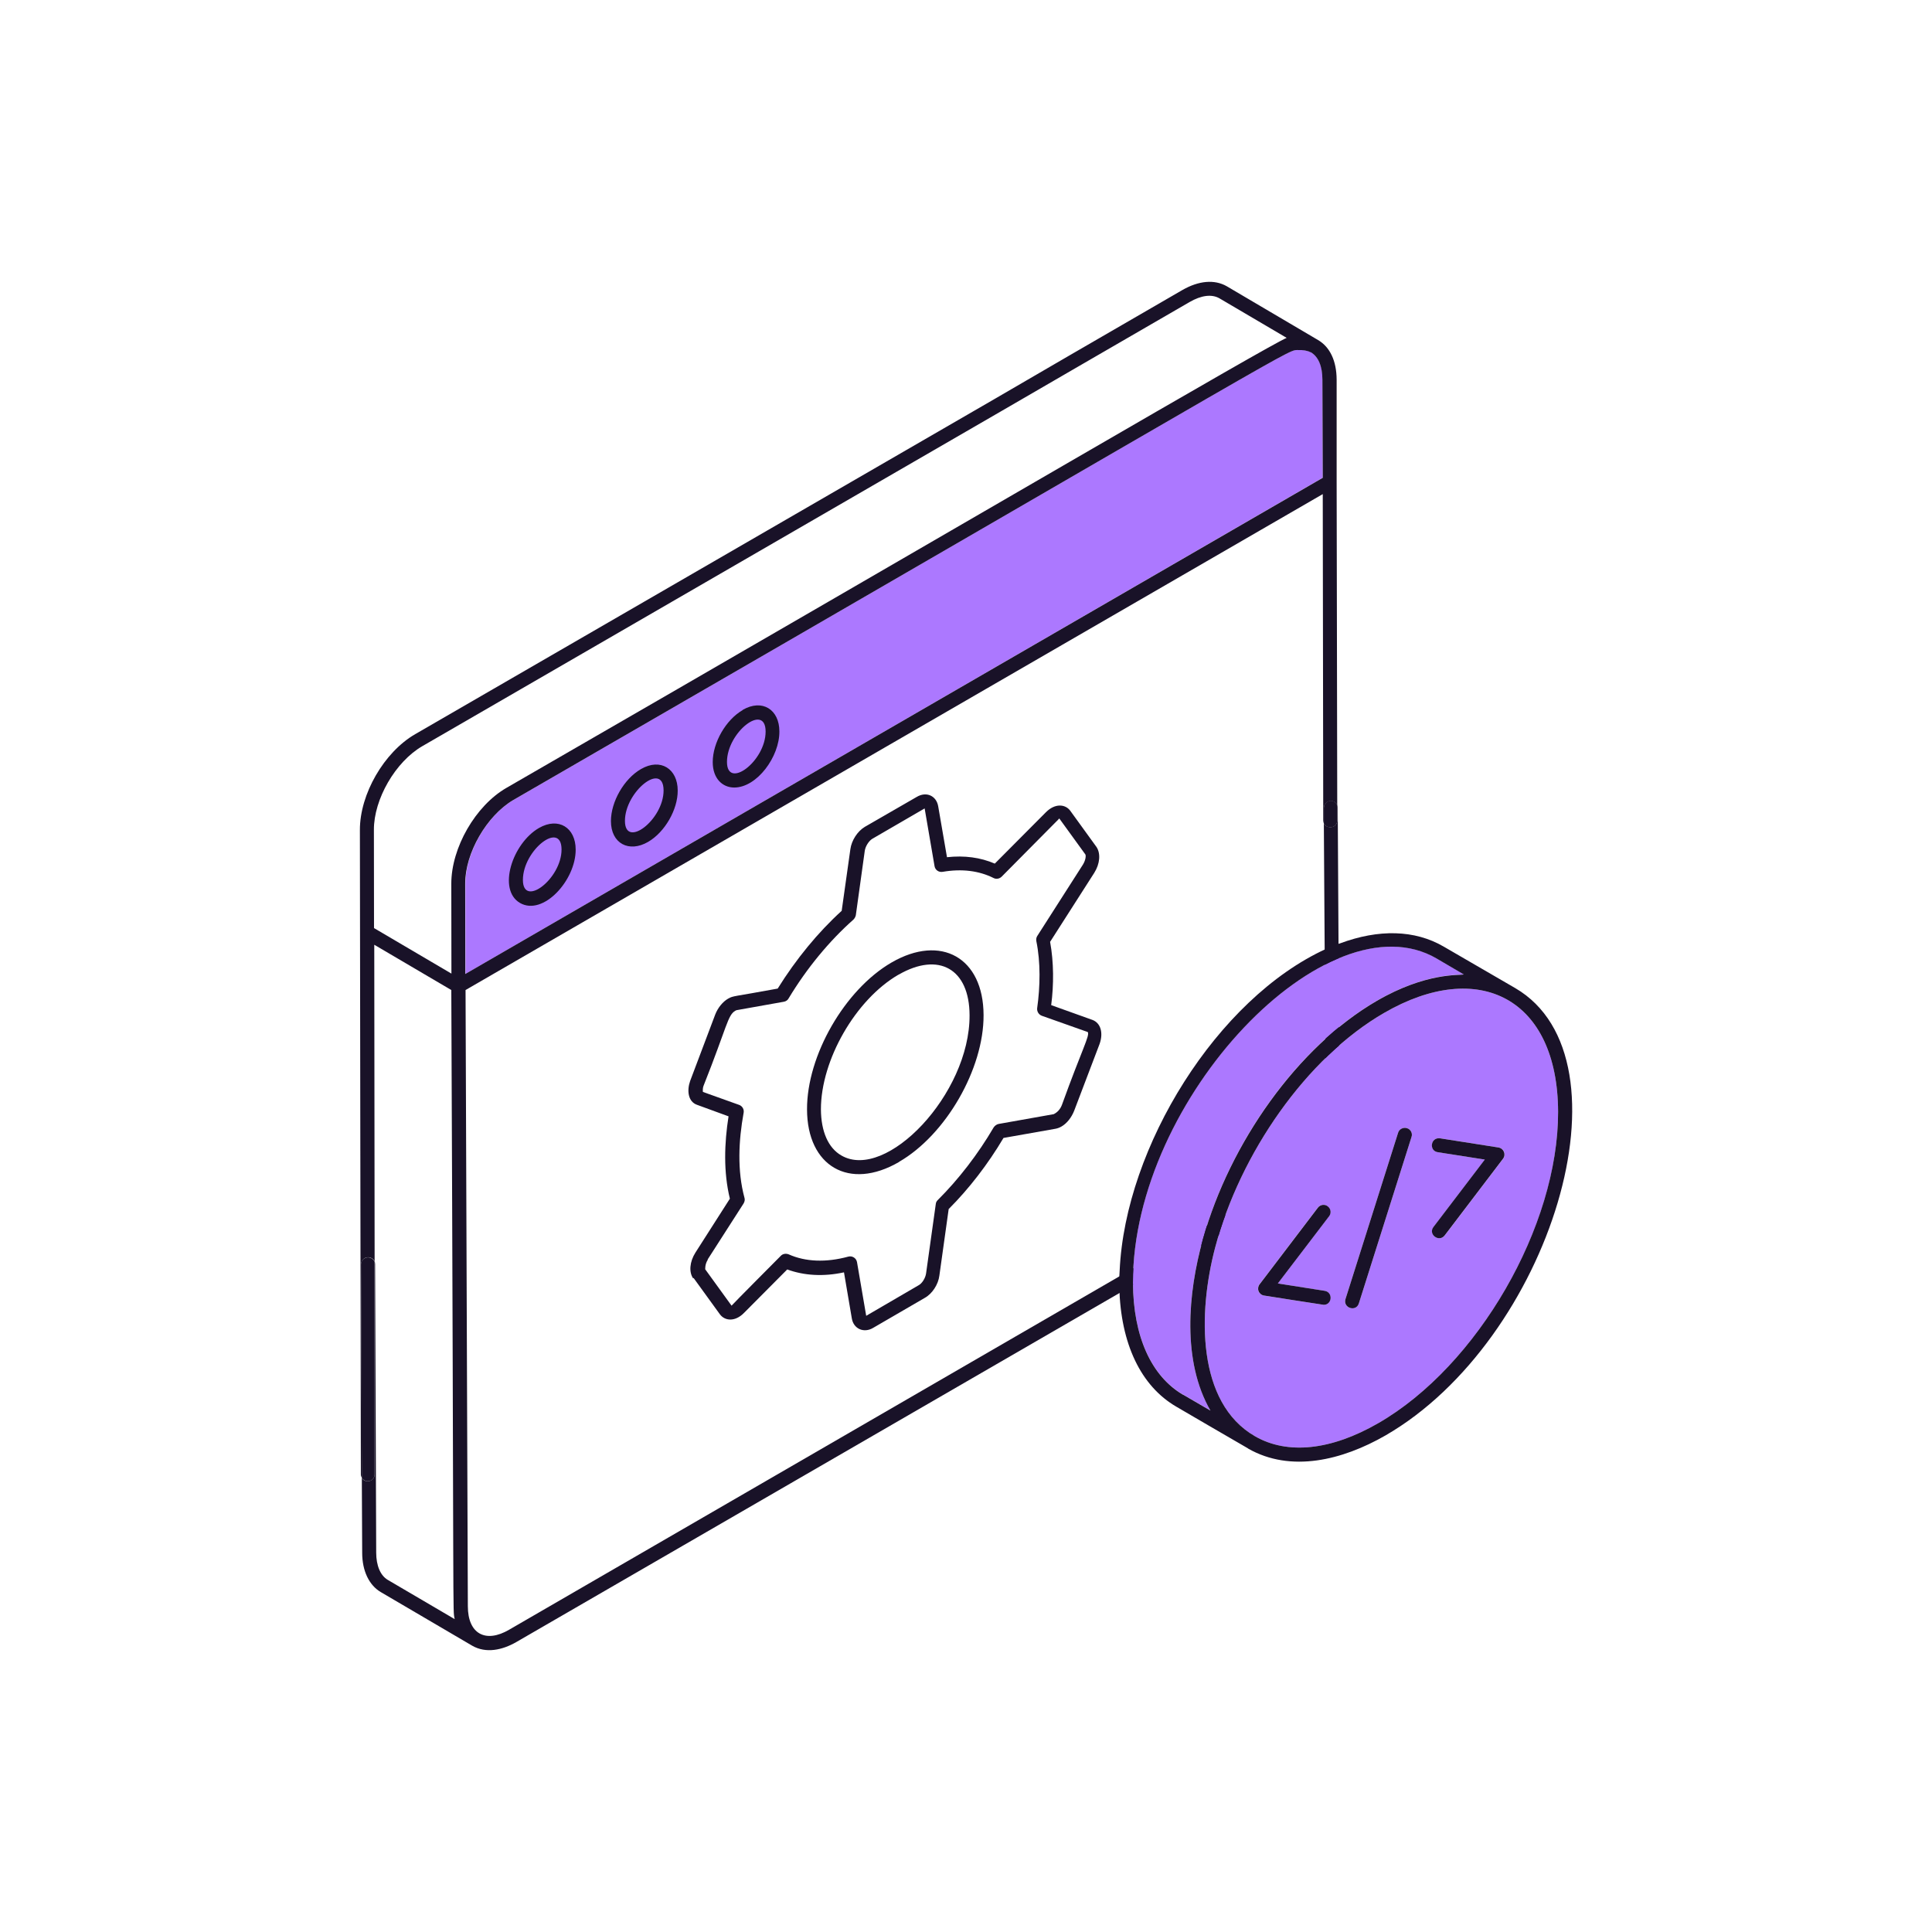
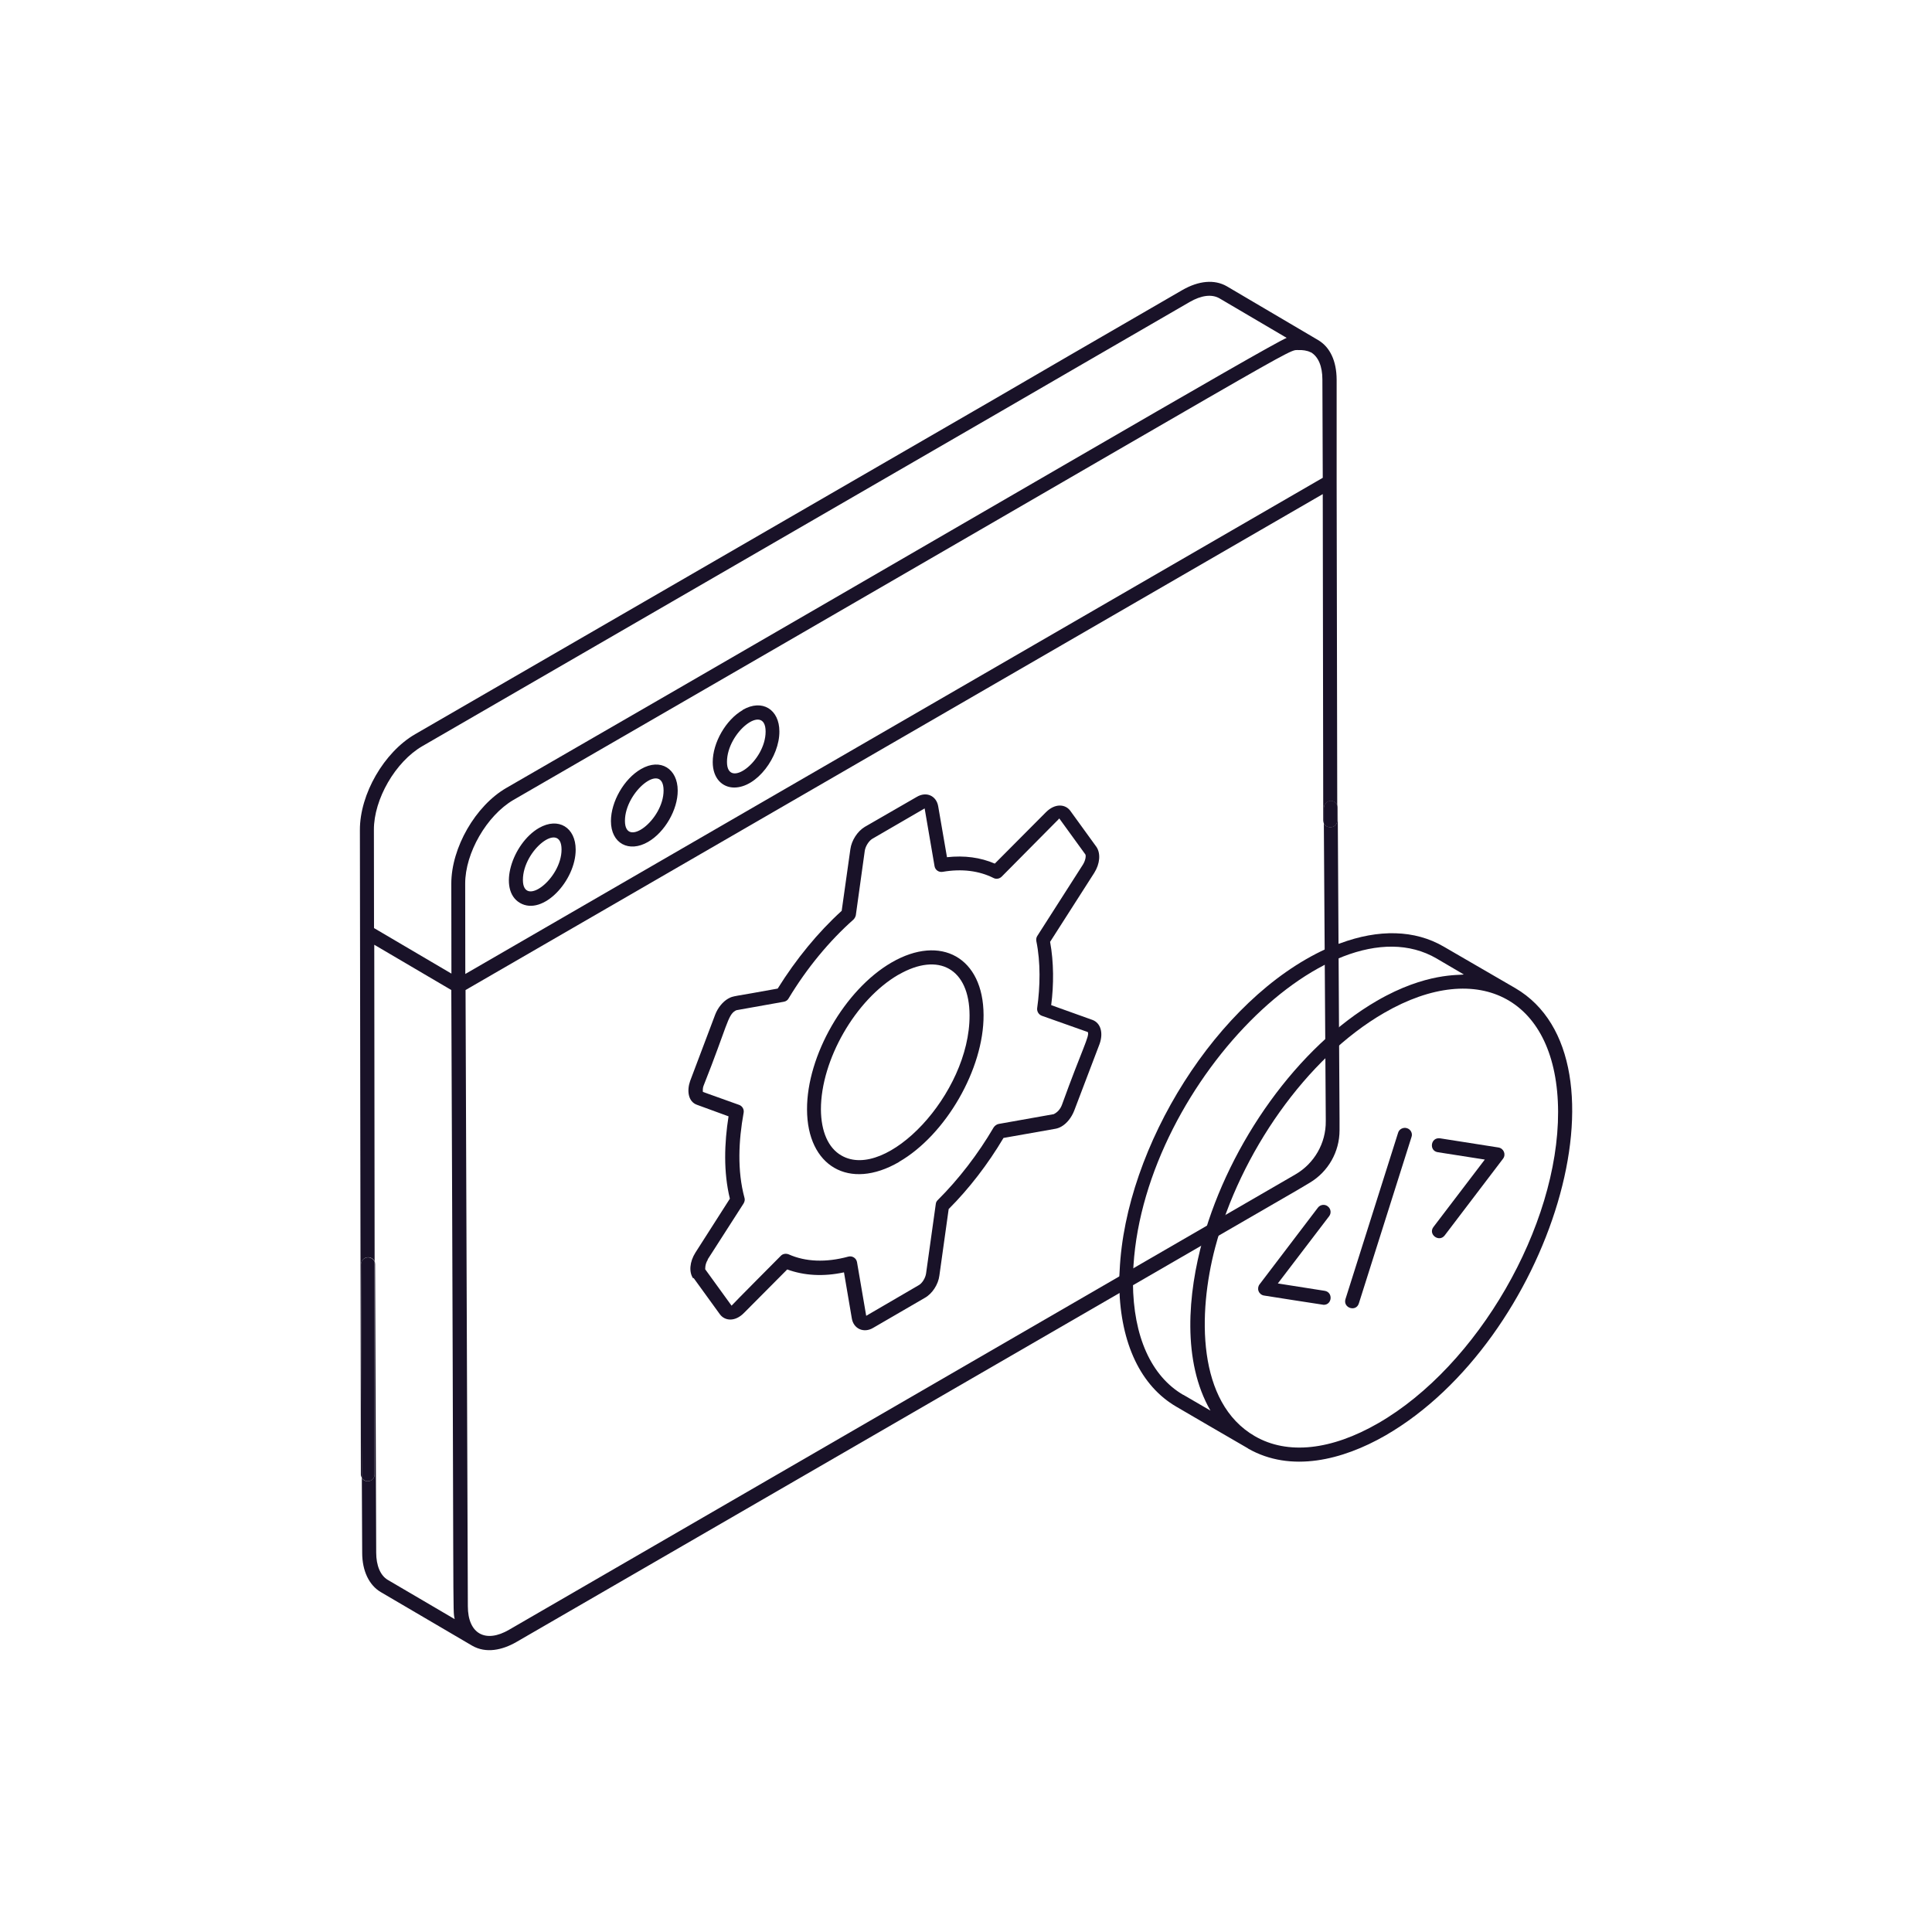
<svg xmlns="http://www.w3.org/2000/svg" width="160" height="160" fill="none" viewBox="0 0 160 160">
-   <path fill="#AC78FF" d="m109.515 31.42.03 8.14-70.99 41.09c0-4.16-.01-7.47-.01-7.47-.01-2.55 1.78-5.65 3.99-6.94 67.72-39.14 63.91-37.19 65.05-37.26.26-.01.68.03.95.18h.03c.62.37.96 1.17.96 2.26h-.01Z" />
+   <path class="accent" d="m109.515 31.42.03 8.14-70.99 41.09c0-4.16-.01-7.47-.01-7.47-.01-2.55 1.78-5.65 3.99-6.94 67.72-39.14 63.91-37.19 65.05-37.26.26-.01.68.03.95.18h.03c.62.37.96 1.17.96 2.26h-.01Z" />
  <path fill="#191228" d="M110.935 93.61c0 1.78-.94 3.43-2.47 4.34l-1.06.63-64.65 37.41c-1.15.66-2.5.96-3.65.3-1.99-1.17-5.6-3.28-7.57-4.44-.97-.57-1.54-1.76-1.54-3.25l-.03-6.21c.09.18.28.28.49.28.32 0 .58-.26.58-.58v-17.62c.01.07.03.15.03.23l.09 23.88c0 1.08.35 1.9.96 2.26l5.54 3.25c-.18-.95-.05 1.95-.28-52.1l-6.38-3.75.03 26.23a.6.6 0 0 0-.54-.35c-.32 0-.58.27-.58.58l.07 17.68a.446.446 0 0 1-.09-.3c-.01-1.06-.08-52.25-.08-53.34-.01-2.97 2-6.45 4.58-7.94l47.95-27.74 6.19-3.6 9.41-5.45c1.35-.77 2.64-.88 3.65-.31 0 0 7.34 4.32 7.57 4.46.99.58 1.53 1.73 1.54 3.27v8.47l.05 26.78c-.09-.2-.3-.35-.53-.35-.32 0-.58.27-.58.6v1.27s-.05-.16-.05-.26l-.04-27.02-70.99 41.07.19 51.03c0 2.29 1.47 3.09 3.43 1.94l65.09-37.69c1.58-.91 2.55-2.6 2.53-4.42v-.18l-.16-24.48c.24.49 1.11.41 1.11-.27v-1.26c.03.07.04.15.04.23l.15 25.75v.97Zm-1.39-54.04-.03-8.14c0-1.1-.34-1.9-.96-2.26h-.03c-.27-.15-.69-.19-.95-.18-1.14.07 2.68-1.88-65.06 37.26-2.2 1.29-4 4.39-3.99 6.94 0 0 .01 3.31.01 7.47l71.01-41.09Zm-2.99-11.59-5.56-3.27c-.64-.37-1.51-.26-2.49.31l-9.41 5.45-6.19 3.59-47.94 27.74c-2.22 1.29-4.01 4.39-4 6.92 0 0 .01 7.1.01 8.14l6.41 3.77c-.01-6.76-.01-5.61-.01-7.45 0-2.97 2-6.46 4.58-7.94 39.96-23.06 62.8-36.47 64.6-37.26Z" />
  <path fill="#191228" d="M110.745 66.67v1.26c0 .68-.87.76-1.11.27v-1.29c0-.33.26-.6.58-.6.23 0 .43.15.53.35v.01Zm-79.72 37.8v17.62c.01.33-.24.58-.57.58-.2 0-.39-.11-.49-.28l-.07-17.68c0-.31.26-.58.58-.58a.6.6 0 0 1 .54.35l.01-.01Zm13.61-35.9c-2.2 1.27-3.46 5.11-1.57 6.21 1.91 1.1 4.62-1.87 4.61-4.42 0-1.82-1.42-2.72-3.04-1.79Zm-1.33 4.3c0-2.47 3.19-4.95 3.2-2.52 0 2.44-3.2 4.86-3.2 2.52Zm9.78-9.18c-1.41.81-2.49 2.71-2.49 4.31 0 1.86 1.5 2.64 3.08 1.72 1.38-.8 2.46-2.67 2.45-4.25 0-1.8-1.42-2.72-3.04-1.78Zm-1.33 4.29c0-2.43 3.19-4.97 3.2-2.52 0 2.44-3.2 4.86-3.2 2.52Zm9.76-9.18c-1.41.81-2.49 2.71-2.49 4.31 0 1.38.82 2.11 1.78 2.11 1.89 0 3.76-2.56 3.74-4.65 0-1.8-1.41-2.72-3.04-1.78l.01.01Zm-1.31 4.3c0-2.47 3.19-4.93 3.2-2.52 0 2.48-3.2 4.84-3.2 2.52Zm-2.77 42.73 2.18 3.01c.41.56 1.26.65 2.01-.12l3.57-3.59c1.39.51 3 .61 4.7.24l.65 3.82c.14.85.99 1.25 1.78.77l4.27-2.48c.61-.34 1.11-1.11 1.2-1.84l.77-5.51c1.69-1.69 3.26-3.73 4.54-5.89l4.3-.76c.16-.03.31-.08.49-.18.46-.26.85-.76 1.07-1.33l2.1-5.52c.32-.91.09-1.72-.58-1.98l-3.43-1.23c.22-1.68.22-3.55-.09-5.24l3.66-5.72c.47-.75.54-1.6.18-2.14l-2.18-3.01c-.41-.54-1.26-.62-2.01.14l-4.23 4.25c-1.19-.51-2.51-.69-3.96-.53l-.73-4.23c-.15-.84-.96-1.25-1.78-.76l-4.3 2.48c-.61.37-1.09 1.12-1.19 1.84l-.72 5.11c-1.96 1.78-3.78 4-5.3 6.44-3.73.69-3.65.58-4.1.83-.45.26-.85.75-1.07 1.31l-2.08 5.51c-.28.79-.18 1.72.58 1.98l2.6.95c-.35 2.22-.43 4.61.11 6.82l-2.85 4.46c-.49.77-.55 1.63-.19 2.14l.04-.04h-.01Zm1.16-1.51 2.99-4.66c.08-.14.12-.31.07-.46-.61-2.25-.49-4.74-.07-7.05a.578.578 0 0 0-.38-.65l-2.99-1.07s-.05-.24.05-.51c1.97-4.96 1.99-5.85 2.64-6.22.07-.04.12-.05.14-.05l3.87-.69c.16-.03.31-.12.39-.27 1.51-2.51 3.38-4.77 5.38-6.54a.75.75 0 0 0 .19-.35l.74-5.33c.05-.38.34-.83.62-1l4.34-2.52.82 4.78c.05.31.34.53.68.47 1.58-.27 3-.09 4.2.51.22.12.5.07.68-.11l4.51-4.55c.08-.08.16-.15.26-.27l2.16 2.98c.05.07.05.43-.2.84l-3.78 5.91c-.08.12-.11.28-.08.43.36 1.75.32 3.77.07 5.54a.6.6 0 0 0 .38.64l3.81 1.35c.18.3-.46 1.38-2.14 6.03-.14.37-.38.62-.68.77l-4.56.81c-.16.03-.31.14-.41.28-1.3 2.22-2.91 4.31-4.64 6.03a.52.52 0 0 0-.16.34l-.8 5.72c-.05.38-.32.83-.62.99l-4.34 2.53-.76-4.44a.578.578 0 0 0-.73-.46c-1.84.5-3.54.43-4.93-.19-.23-.09-.49-.05-.65.12-.11.11-3.99 4.01-4.08 4.13l-2.18-3.01s-.04-.41.22-.81h-.04l.01.01Z" />
  <path fill="#191228" d="M74.455 96.22c3.88-2.24 7.02-7.7 7-12.15-.01-4.77-3.53-6.73-7.62-4.36-3.88 2.25-7.02 7.71-7 12.17.01 4.7 3.49 6.75 7.62 4.35v-.01Zm-.04-15.5c3.33-1.92 5.87-.49 5.88 3.36.03 6.52-6.91 13.77-10.62 11.61-1.08-.62-1.68-1.98-1.69-3.82 0-4.09 2.87-9.09 6.42-11.15h.01Z" />
  <g id="pastille">
-     <path fill="#AC78FF" d="M97.995 115.51c-2.66-1.55-4.14-4.84-4.17-9.28-.03-15.32 16.15-32.1 25.15-26.86l2.25 1.32c-.32.09-3.1-.19-7.19 2.18-6.58 3.8-12.19 11.78-14.41 19.73-1.27 4.53-1.73 10.14.62 14.21l-2.25-1.31v.01Z" />
-     <path fill="#AC78FF" d="m112.535 107.94 4.36-13.78c.11-.3-.07-.63-.38-.73-.3-.09-.63.07-.73.38l-4.36 13.78c-.23.73.88 1.09 1.11.35Zm6.54-12.52 3.9.61-4.25 5.58c-.47.61.46 1.31.93.7l4.83-6.35c.27-.36.05-.86-.38-.93l-4.84-.76c-.78-.11-.93 1.02-.19 1.15Zm-9.01 5.3a.58.58 0 0 0-.12-.82.578.578 0 0 0-.81.11l-4.83 6.35a.58.58 0 0 0 .36.93c.08.01 4.87.77 4.95.77.7 0 .8-1.04.08-1.16l-3.88-.61 4.25-5.57Zm18.97-8.64c.03 9.47-6.65 21.03-14.89 25.78-3.9 2.25-7.52 2.64-10.22 1.08-4.81-2.76-4.73-10.17-3.29-15.63 2.06-7.79 7.55-15.71 14-19.43 7.83-4.53 14.37-1.21 14.4 8.2Z" />
+     <path class="accent" d="M97.995 115.51c-2.66-1.55-4.14-4.84-4.17-9.28-.03-15.32 16.15-32.1 25.15-26.86l2.25 1.32c-.32.09-3.1-.19-7.19 2.18-6.58 3.8-12.19 11.78-14.41 19.73-1.27 4.53-1.73 10.14.62 14.21l-2.25-1.31v.01Z" />
+     <path class="accent" d="m112.535 107.94 4.36-13.78c.11-.3-.07-.63-.38-.73-.3-.09-.63.07-.73.38l-4.36 13.78c-.23.73.88 1.09 1.11.35Zm6.54-12.52 3.9.61-4.25 5.58c-.47.61.46 1.31.93.7l4.83-6.35c.27-.36.05-.86-.38-.93l-4.84-.76c-.78-.11-.93 1.02-.19 1.15Zm-9.01 5.3a.58.58 0 0 0-.12-.82.578.578 0 0 0-.81.11l-4.83 6.35a.58.58 0 0 0 .36.93c.08.01 4.87.77 4.95.77.7 0 .8-1.04.08-1.16l-3.88-.61 4.25-5.57Zm18.97-8.64c.03 9.47-6.65 21.03-14.89 25.78-3.9 2.25-7.52 2.64-10.22 1.08-4.81-2.76-4.73-10.17-3.29-15.63 2.06-7.79 7.55-15.71 14-19.43 7.83-4.53 14.37-1.21 14.4 8.2Z" />
    <path fill="#191228" d="m124.475 95.96-4.83 6.35c-.47.61-1.4-.09-.93-.7l4.25-5.58-3.9-.61c-.74-.12-.59-1.25.19-1.15l4.84.76c.43.07.65.57.38.93Zm-11.94 11.98c-.23.74-1.33.38-1.11-.35l4.36-13.78c.09-.31.43-.47.73-.38.31.09.49.43.38.73l-4.36 13.78Zm-2.83-1.04c.71.12.62 1.16-.08 1.16-.08 0-4.87-.76-4.95-.77a.58.58 0 0 1-.36-.93l4.83-6.35c.2-.26.57-.3.81-.11.27.2.31.57.12.82l-4.25 5.57 3.88.61Z" />
    <path fill="#191228" d="M103.925 118.94c2.7 1.56 6.32 1.17 10.22-1.08 8.24-4.75 14.91-16.32 14.89-25.78-.03-9.41-6.57-12.73-14.4-8.2-6.45 3.72-11.93 11.64-14 19.43-1.44 5.46-1.52 12.86 3.29 15.63Zm-5.93-3.43 2.25 1.31c-2.35-4.07-1.89-9.68-.62-14.21 2.22-7.94 7.83-15.92 14.41-19.73 4.09-2.37 6.86-2.09 7.19-2.18l-2.25-1.32c-8.99-5.25-25.17 11.54-25.15 26.86.03 4.44 1.51 7.73 4.17 9.28v-.01Zm5.36 4.44c-1.48-.86-5.33-3.09-5.93-3.45-2.95-1.71-4.62-5.23-4.73-9.91-.04-.43.03-1.36.03-1.36.46-10.27 8.09-22.53 17.08-26.64 0 0 .47-.27 1.16-.46 3.22-1.2 6.2-1.13 8.59.26 0 0 5.47 3.17 5.93 3.44 10.06 5.87 2.89 29.18-10.75 37.05-3.55 2.04-7.83 3.11-11.38 1.08v-.01Z" />
  </g>
</svg>
